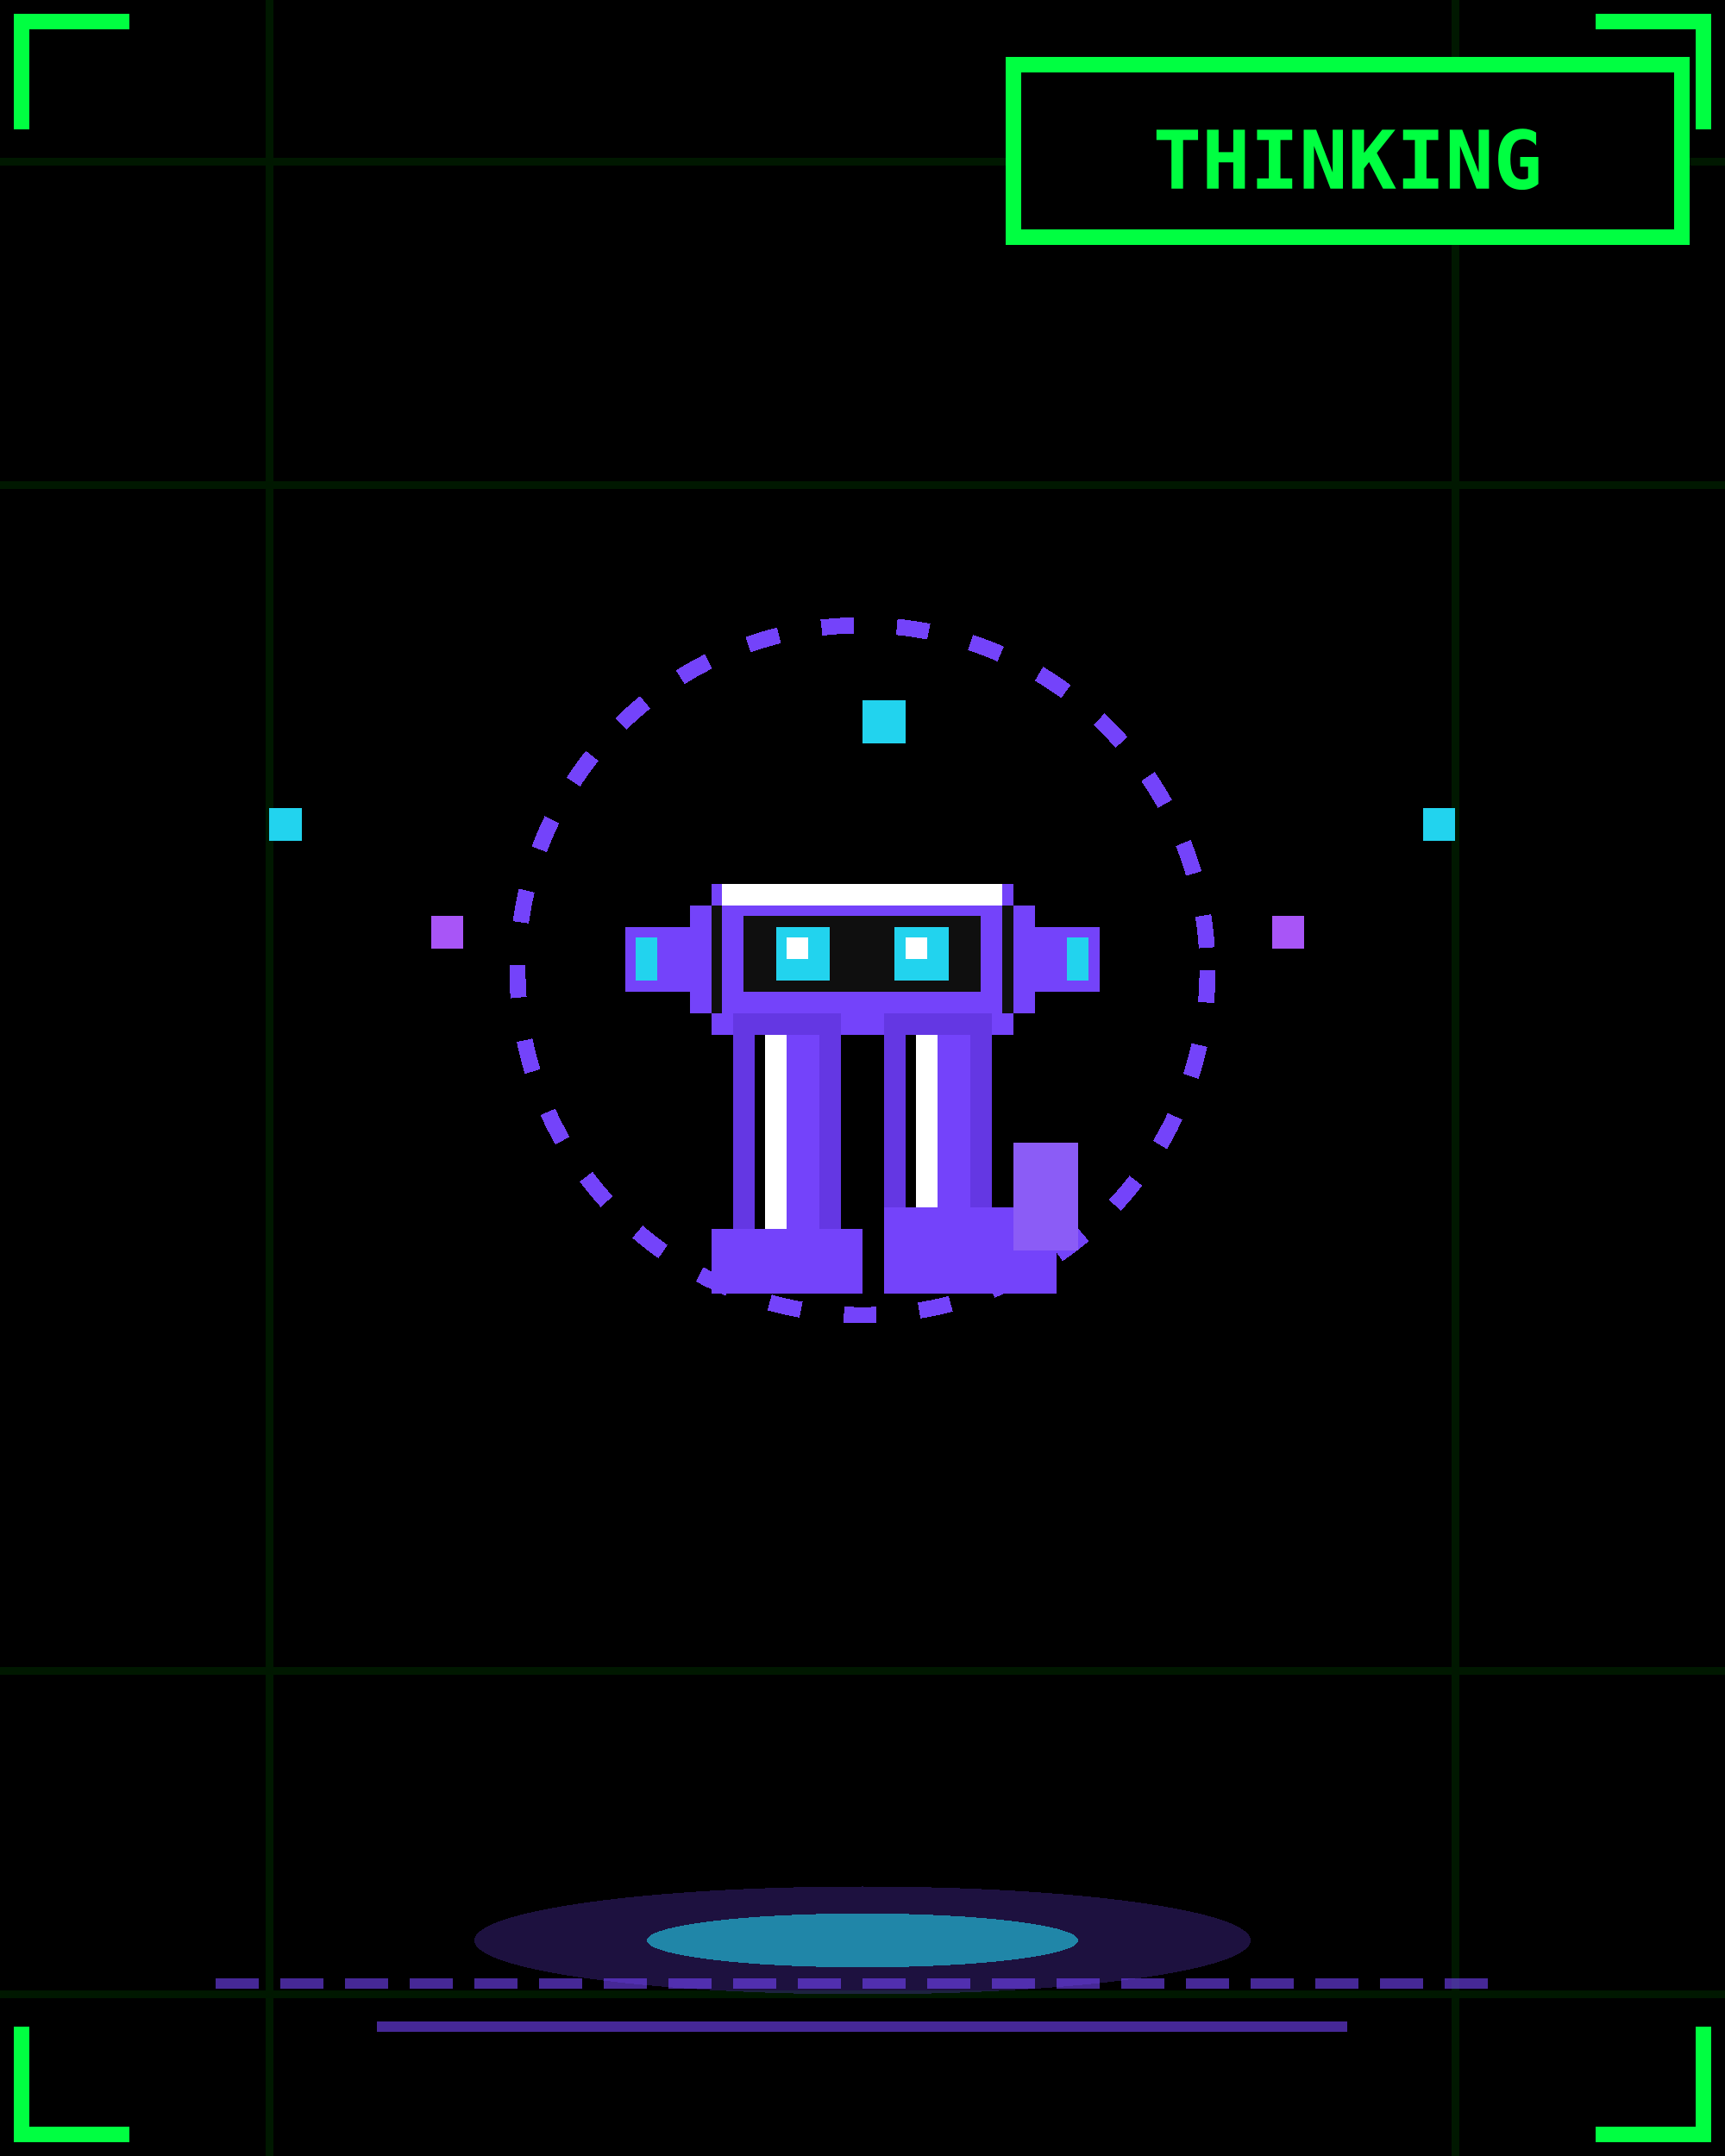
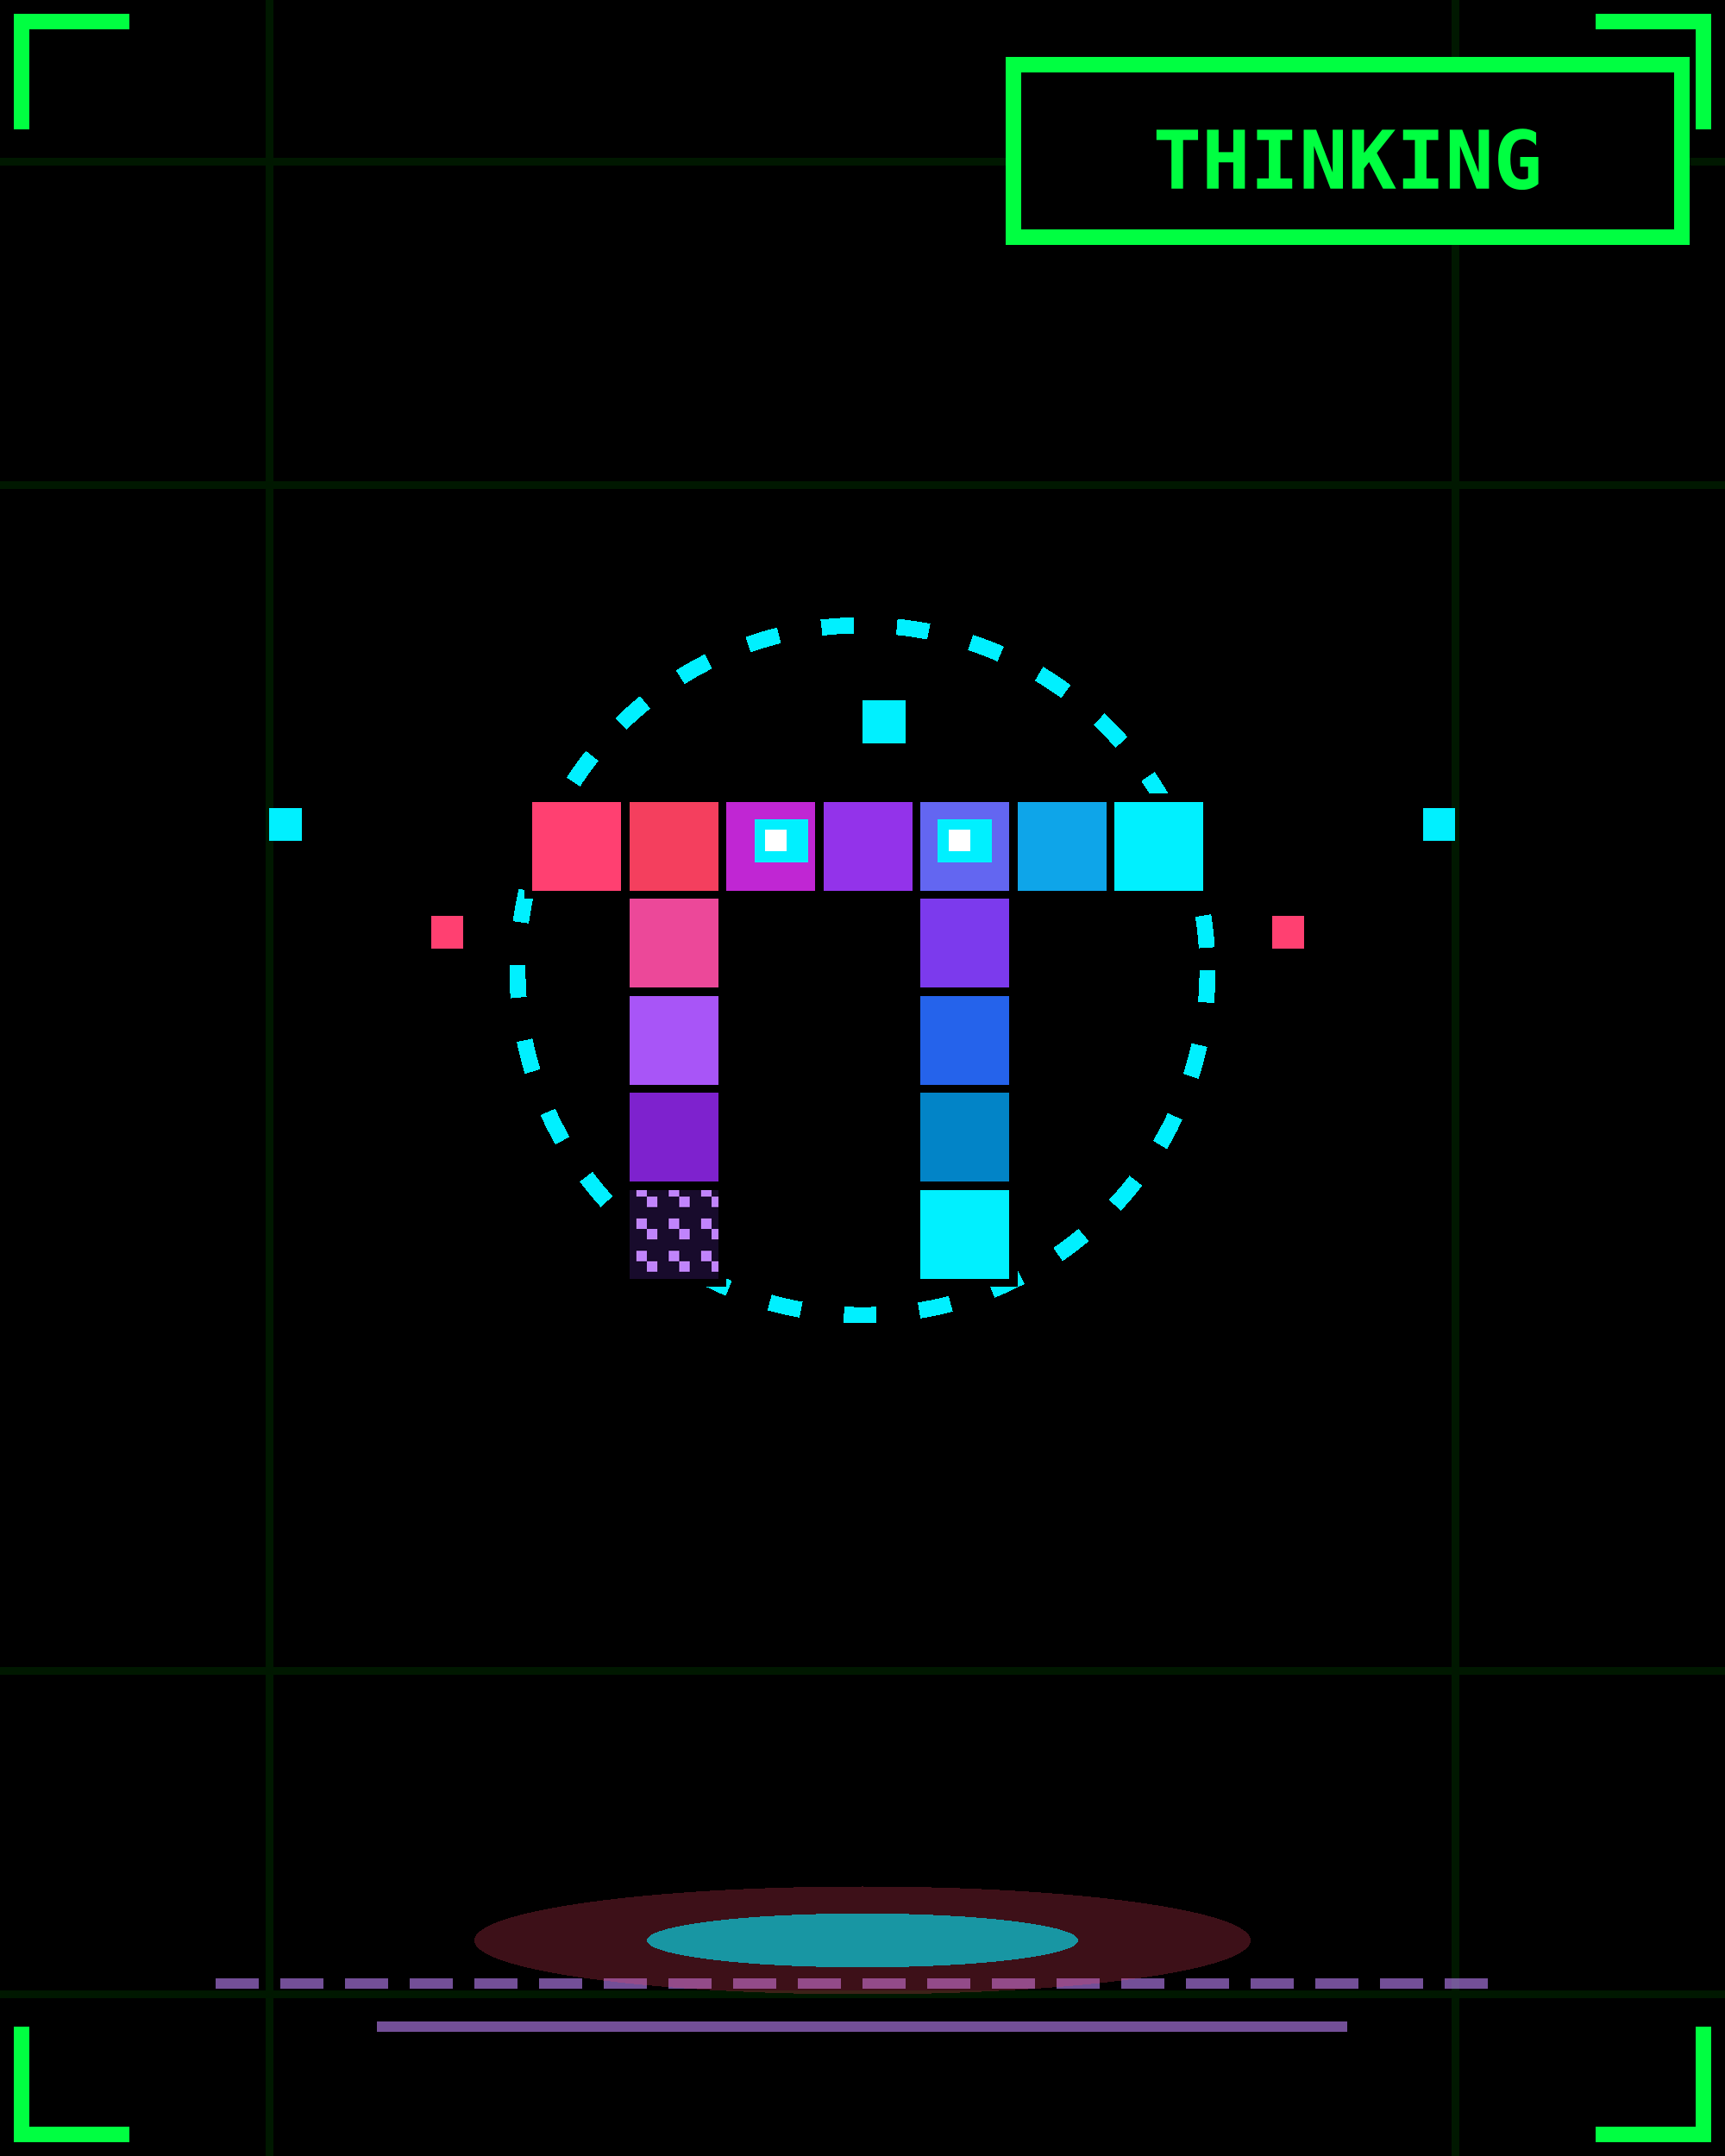
<svg xmlns="http://www.w3.org/2000/svg" viewBox="0 0 160 200" width="100%" height="100%" preserveAspectRatio="none" shape-rendering="crispEdges">
+   <defs>
+     <pattern id="piHalftone" x="0" y="0" width="3" height="3" patternUnits="userSpaceOnUse">
+       <rect width="3" height="3" fill="#180b2c" />
+       <rect x="0" y="0" width="1" height="1" fill="#c084fc" />
+       <rect x="2" y="2" width="1" height="1" fill="#c084fc" />
+     </pattern>
+   </defs>
  <style>
    @keyframes psychicPulse {
      0% { transform: scale(0.6); opacity: 0.8; }
      50% { opacity: 0.3; }
      100% { transform: scale(1.6); opacity: 0; }
    }
    @keyframes levitateFloat {
      0%, 100% { transform: translateY(0px); }
      50% { transform: translateY(-6px); }
    }
    @keyframes thoughtParticle1 {
      0% { transform: translateY(0px); opacity: 0; }
      40% { opacity: 1; }
      100% { transform: translateY(-70px); opacity: 0; }
    }
    @keyframes thoughtParticle2 {
      0% { transform: translateY(0px); opacity: 0; }
      40% { opacity: 1; }
      100% { transform: translateY(-70px); opacity: 0; }
    }

    .mascot-thinking { animation: levitateFloat 2s steps(4) infinite; transform-origin: 80px 100px; }
    .psychic-1 { animation: psychicPulse 1.8s steps(4) infinite; transform-origin: 80px 90px; }
    .psychic-2 { animation: psychicPulse 1.8s steps(4) infinite 0.9s; transform-origin: 80px 90px; }
    .tp-1 { animation: thoughtParticle1 2.2s steps(6) infinite; }
    .tp-2 { animation: thoughtParticle2 2.6s steps(6) infinite 1.1s; }
  </style>
  <rect width="160" height="200" fill="#000000" />
  <g stroke="#003b00" stroke-width="0.75" opacity="0.4">
    <line x1="0" y1="15" x2="160" y2="15" />
    <line x1="0" y1="45" x2="160" y2="45" />
    <line x1="0" y1="155" x2="160" y2="155" />
    <line x1="0" y1="185" x2="160" y2="185" />
    <line x1="25" y1="0" x2="25" y2="200" />
    <line x1="135" y1="0" x2="135" y2="200" />
  </g>
  <g stroke="#00ff41" stroke-width="1.5" fill="none">
    <path d="M2,12 L2,2 L12,2" />
    <path d="M158,12 L158,2 L148,2" />
    <path d="M2,188 L2,198 L12,198" />
    <path d="M158,188 L158,198 L148,198" />
  </g>
  <g transform="translate(94, 6)">
    <rect width="62" height="16" fill="#000000" stroke="#00ff41" stroke-width="1.5" />
    <text x="31" y="11.5" font-family="'Fira Code', monospace" font-size="7.5" font-weight="900" fill="#00ff41" text-anchor="middle">THINKING</text>
  </g>
-   <g fill="none" stroke="#7443fa" stroke-width="1.5" stroke-dasharray="3,4">
-     <circle cx="80" cy="90" r="32" class="psychic-1" />
-     <circle cx="80" cy="90" r="32" class="psychic-2" />
+   <g fill="none" stroke-width="1.5" stroke-dasharray="3,4">
+     <circle cx="80" cy="90" r="32" stroke="#f43f5e" class="psychic-1" />
+     <circle cx="80" cy="90" r="32" stroke="#00f0ff" class="psychic-2" />
  </g>
-   <g class="tp-1" fill="#22d3ee" transform="translate(0, 75)">
+   <g class="tp-1" fill="#00f0ff" transform="translate(0, 75)">
    <rect x="25" y="0" width="3" height="3" />
    <rect x="132" y="0" width="3" height="3" />
    <rect x="80" y="-10" width="4" height="4" />
  </g>
-   <g class="tp-2" fill="#a855f7" transform="translate(0, 85)">
+   <g class="tp-2" fill="#ff4071" transform="translate(0, 85)">
    <rect x="40" y="0" width="3" height="3" />
    <rect x="118" y="0" width="3" height="3" />
  </g>
-   <g opacity="0.6" stroke="#7443fa" stroke-width="1">
+   <g opacity="0.6" stroke="#c084fc" stroke-width="1">
    <line x1="20" y1="184" x2="140" y2="184" stroke-dasharray="4,2" />
    <line x1="35" y1="188" x2="125" y2="188" />
  </g>
-   <ellipse cx="80" cy="180" rx="36" ry="5" fill="#7443fa" opacity="0.25" />
-   <ellipse cx="80" cy="180" rx="20" ry="2.5" fill="#22d3ee" opacity="0.6" />
+   <ellipse cx="80" cy="180" rx="36" ry="5" fill="#f43f5e" opacity="0.25" />
+   <ellipse cx="80" cy="180" rx="20" ry="2.5" fill="#00f0ff" opacity="0.6" />
  <g class="mascot-thinking">
-     <rect x="64" y="84" width="32" height="10" fill="#7443fa" />
-     <rect x="66" y="82" width="28" height="14" fill="#7443fa" />
-     <rect x="62" y="86" width="36" height="6" fill="#7443fa" />
-     <rect x="68" y="94" width="10" height="22" fill="#6437e3" />
-     <rect x="66" y="114" width="14" height="6" fill="#7443fa" />
-     <rect x="82" y="94" width="10" height="20" fill="#6437e3" />
-     <rect x="82" y="112" width="16" height="8" fill="#7443fa" />
-     <rect x="94" y="106" width="6" height="10" fill="#8b5cf6" />
-     <rect x="70" y="96" width="6" height="18" fill="#000000" />
-     <rect x="71" y="96" width="5" height="18" fill="#7443fa" />
-     <rect x="71" y="96" width="2" height="18" fill="#ffffff" />
-     <rect x="84" y="96" width="6" height="16" fill="#000000" />
-     <rect x="85" y="96" width="5" height="16" fill="#7443fa" />
-     <rect x="85" y="96" width="2" height="16" fill="#ffffff" />
-     <rect x="66" y="84" width="28" height="10" fill="#0f0f0f" />
-     <rect x="67" y="84" width="26" height="10" fill="#7443fa" />
-     <rect x="67" y="82" width="26" height="2" fill="#ffffff" />
-     <rect x="69" y="85" width="22" height="7" fill="#0f0f0f" />
-     <rect x="72" y="86" width="5" height="5" fill="#22d3ee" />
-     <rect x="73" y="87" width="2" height="2" fill="#ffffff" />
-     <rect x="83" y="86" width="5" height="5" fill="#22d3ee" />
-     <rect x="84" y="87" width="2" height="2" fill="#ffffff" />
-     <g fill="#7443fa">
-       <rect x="58" y="86" width="4" height="6" />
-       <rect x="59" y="87" width="2" height="4" fill="#22d3ee" />
-       <rect x="98" y="86" width="4" height="6" />
-       <rect x="99" y="87" width="2" height="4" fill="#22d3ee" />
-     </g>
+     <rect x="49" y="74" width="9" height="9" fill="#ff4071" stroke="#000" stroke-width="0.75" />
+     <rect x="58" y="74" width="9" height="9" fill="#f43f5e" stroke="#000" stroke-width="0.75" />
+     <rect x="67" y="74" width="9" height="9" fill="#c026d3" stroke="#000" stroke-width="0.75" />
+     <rect x="76" y="74" width="9" height="9" fill="#9333ea" stroke="#000" stroke-width="0.75" />
+     <rect x="85" y="74" width="9" height="9" fill="#6366f1" stroke="#000" stroke-width="0.75" />
+     <rect x="94" y="74" width="9" height="9" fill="#0ea5e9" stroke="#000" stroke-width="0.75" />
+     <rect x="103" y="74" width="9" height="9" fill="#00f0ff" stroke="#000" stroke-width="0.75" />
+     <rect x="58" y="83" width="9" height="9" fill="#ec4899" stroke="#000" stroke-width="0.75" />
+     <rect x="58" y="92" width="9" height="9" fill="#a855f7" stroke="#000" stroke-width="0.75" />
+     <rect x="58" y="101" width="9" height="9" fill="#7e22ce" stroke="#000" stroke-width="0.75" />
+     <rect x="58" y="110" width="9" height="9" fill="url(#piHalftone)" stroke="#000" stroke-width="0.75" />
+     <rect x="85" y="83" width="9" height="9" fill="#7c3aed" stroke="#000" stroke-width="0.75" />
+     <rect x="85" y="92" width="9" height="9" fill="#2563eb" stroke="#000" stroke-width="0.75" />
+     <rect x="85" y="101" width="9" height="9" fill="#0284c7" stroke="#000" stroke-width="0.75" />
+     <rect x="85" y="110" width="9" height="9" fill="#00f0ff" stroke="#000" stroke-width="0.75" />
+     <rect x="70" y="76" width="5" height="4" fill="#00f0ff" />
+     <rect x="71" y="77" width="2" height="2" fill="#ffffff" />
+     <rect x="87" y="76" width="5" height="4" fill="#00f0ff" />
+     <rect x="88" y="77" width="2" height="2" fill="#ffffff" />
  </g>
</svg>
